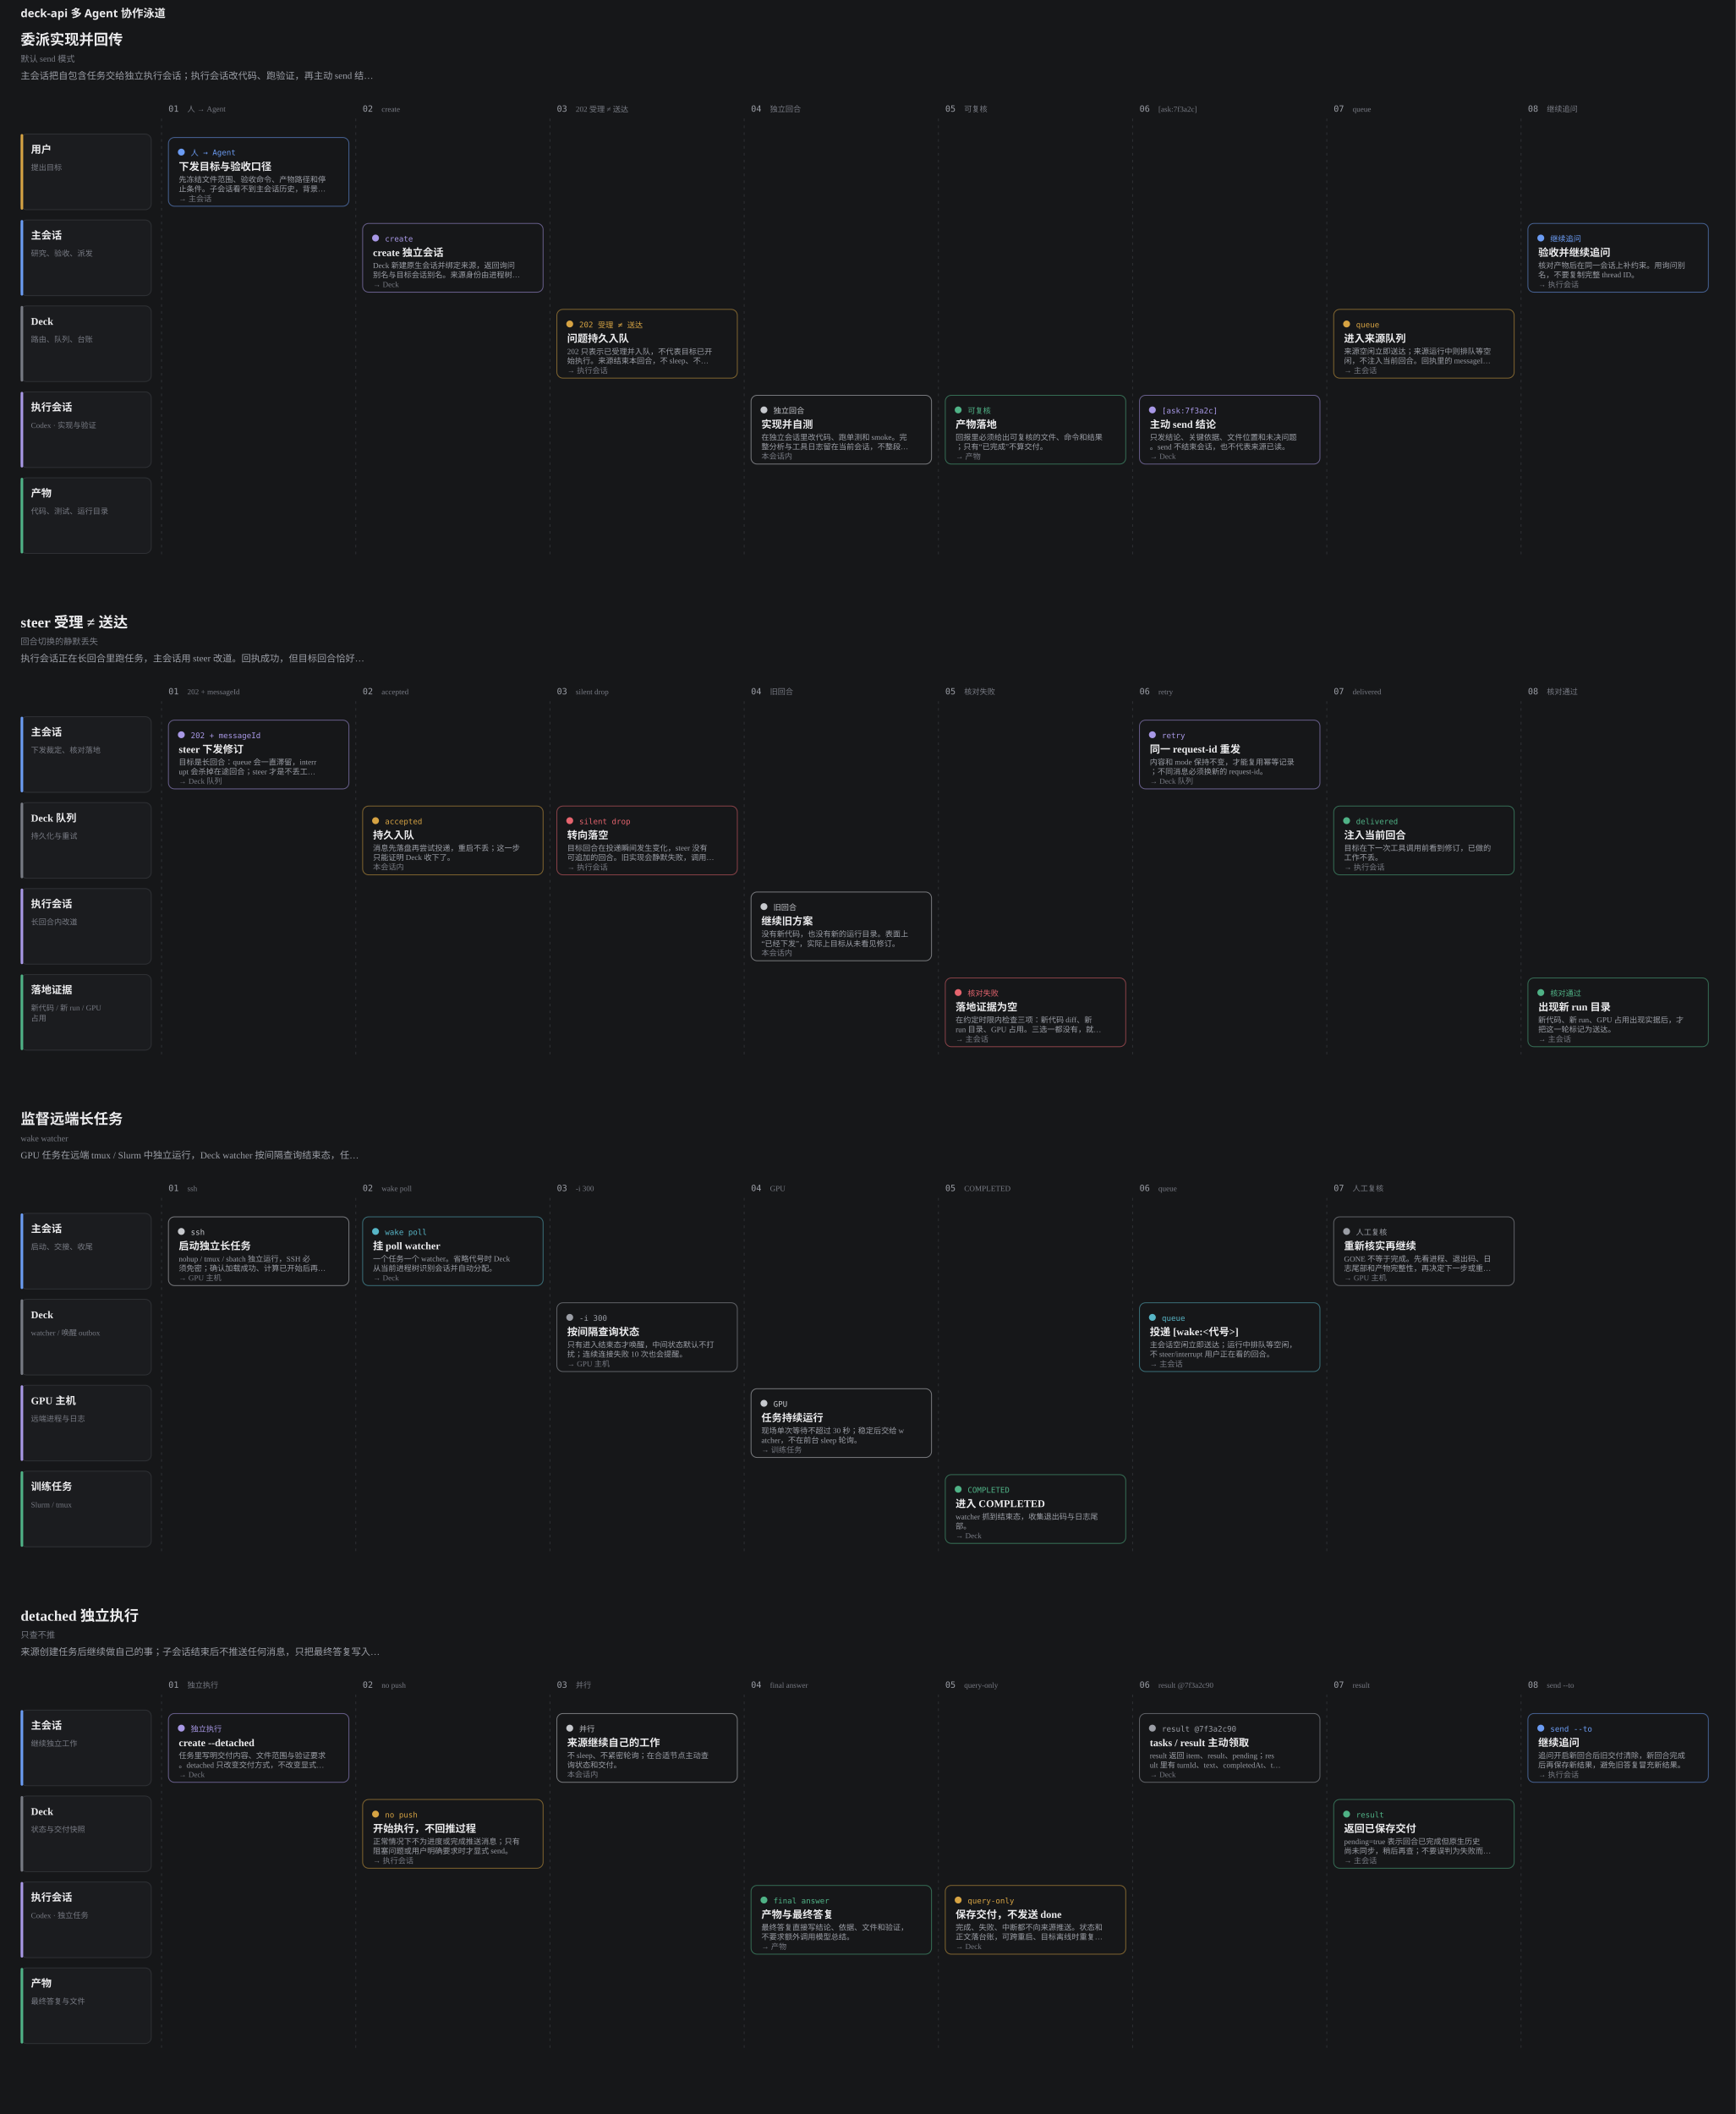
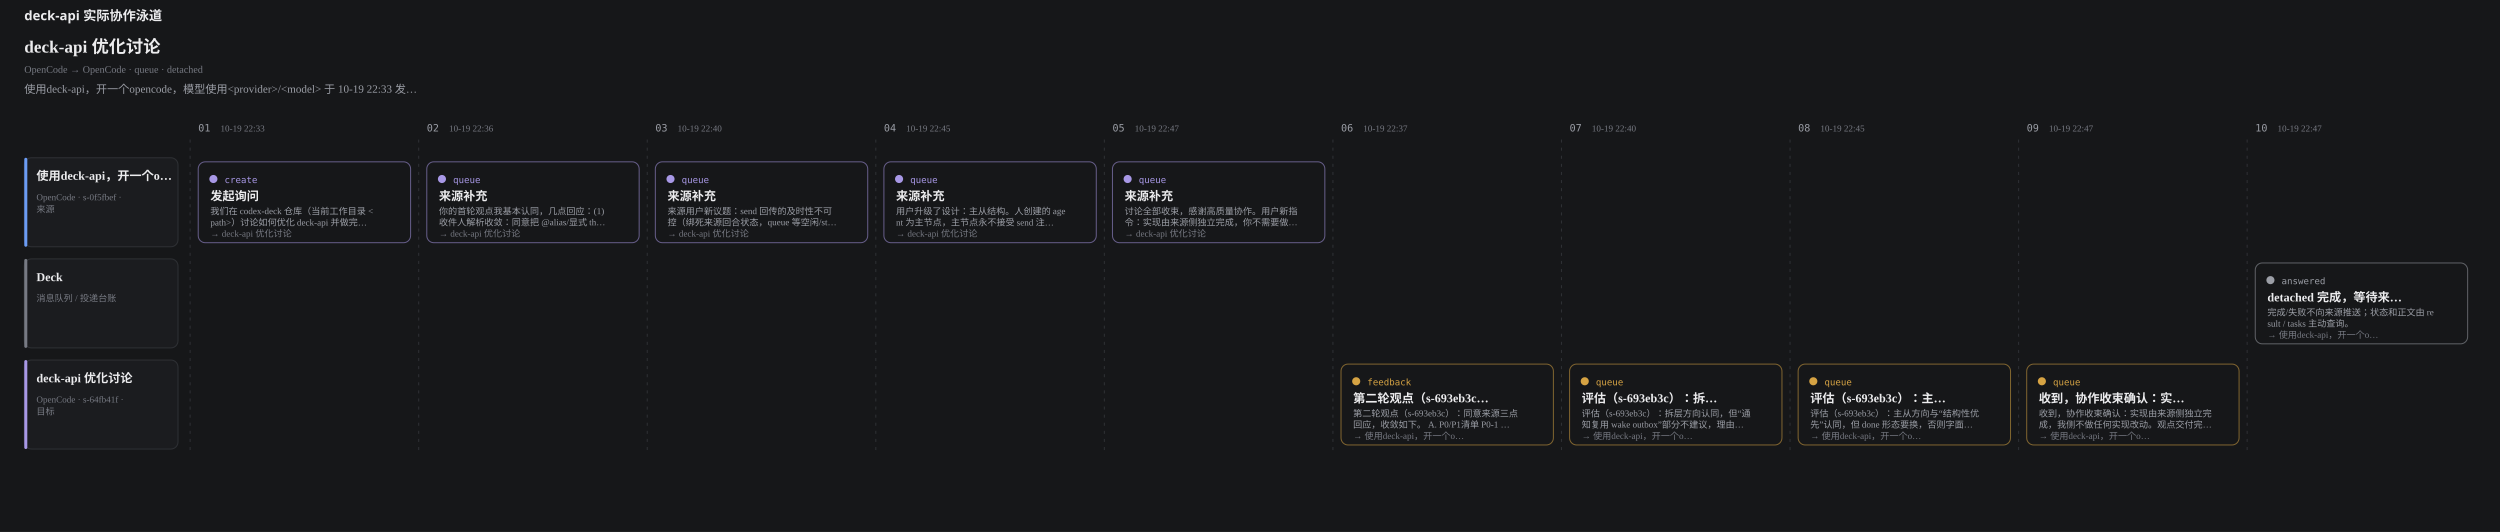
- <svg xmlns="http://www.w3.org/2000/svg" width="2020" height="2460" viewBox="0 0 2020 2460" role="img" aria-label="deck-api 多 Agent 协作泳道">
-   <rect width="2020" height="2460" fill="#161719" />
-   <text x="24" y="20" fill="#ececee" font-size="13" font-weight="600" font-family="sans-serif">deck-api 多 Agent 协作泳道</text>
+ <svg xmlns="http://www.w3.org/2000/svg" width="2472" height="526" viewBox="0 0 2472 526" role="img" aria-label="deck-api 实际协作泳道">
+   <rect width="2472" height="526" fill="#161719" />
+   <text x="24" y="20" fill="#ececee" font-size="13" font-weight="600" font-family="sans-serif">deck-api 实际协作泳道</text>
  <g>
-     <text x="24" y="52" fill="#ececee" font-size="17" font-weight="600">委派实现并回传</text>
-     <text x="24" y="72" fill="#777a83" font-size="10">默认 send 模式</text>
+     <text x="24" y="52" fill="#ececee" font-size="17" font-weight="600">deck-api 优化讨论</text>
+     <text x="24" y="72" fill="#777a83" font-size="10">OpenCode → OpenCode · queue · detached</text>
    <text x="24" y="92" fill="#9b9ea6" font-size="11">
-       <tspan x="24" y="92">主会话把自包含任务交给独立执行会话；执行会话改代码、跑验证，再主动 send 结…</tspan>
+       <tspan x="24" y="92">使用deck-api，开一个opencode，模型使用&lt;provider&gt;/&lt;model&gt; 于 10-19 22:33 发…</tspan>
    </text>
-     <line x1="188" y1="138" x2="188" y2="650" stroke="#2e3034" stroke-dasharray="3 5" />
+     <line x1="188" y1="138" x2="188" y2="450" stroke="#2e3034" stroke-dasharray="3 5" />
    <text x="196" y="130" fill="#9b9ea6" font-family="monospace" font-size="10">01</text>
-     <text x="218" y="130" fill="#777a83" font-size="9">人 → Agent</text>
-     <line x1="414" y1="138" x2="414" y2="650" stroke="#2e3034" stroke-dasharray="3 5" />
+     <text x="218" y="130" fill="#777a83" font-size="9">10-19 22:33</text>
+     <line x1="414" y1="138" x2="414" y2="450" stroke="#2e3034" stroke-dasharray="3 5" />
    <text x="422" y="130" fill="#9b9ea6" font-family="monospace" font-size="10">02</text>
-     <text x="444" y="130" fill="#777a83" font-size="9">create</text>
-     <line x1="640" y1="138" x2="640" y2="650" stroke="#2e3034" stroke-dasharray="3 5" />
+     <text x="444" y="130" fill="#777a83" font-size="9">10-19 22:36</text>
+     <line x1="640" y1="138" x2="640" y2="450" stroke="#2e3034" stroke-dasharray="3 5" />
    <text x="648" y="130" fill="#9b9ea6" font-family="monospace" font-size="10">03</text>
-     <text x="670" y="130" fill="#777a83" font-size="9">202 受理 ≠ 送达</text>
-     <line x1="866" y1="138" x2="866" y2="650" stroke="#2e3034" stroke-dasharray="3 5" />
+     <text x="670" y="130" fill="#777a83" font-size="9">10-19 22:40</text>
+     <line x1="866" y1="138" x2="866" y2="450" stroke="#2e3034" stroke-dasharray="3 5" />
    <text x="874" y="130" fill="#9b9ea6" font-family="monospace" font-size="10">04</text>
-     <text x="896" y="130" fill="#777a83" font-size="9">独立回合</text>
-     <line x1="1092" y1="138" x2="1092" y2="650" stroke="#2e3034" stroke-dasharray="3 5" />
+     <text x="896" y="130" fill="#777a83" font-size="9">10-19 22:45</text>
+     <line x1="1092" y1="138" x2="1092" y2="450" stroke="#2e3034" stroke-dasharray="3 5" />
    <text x="1100" y="130" fill="#9b9ea6" font-family="monospace" font-size="10">05</text>
-     <text x="1122" y="130" fill="#777a83" font-size="9">可复核</text>
-     <line x1="1318" y1="138" x2="1318" y2="650" stroke="#2e3034" stroke-dasharray="3 5" />
+     <text x="1122" y="130" fill="#777a83" font-size="9">10-19 22:47</text>
+     <line x1="1318" y1="138" x2="1318" y2="450" stroke="#2e3034" stroke-dasharray="3 5" />
    <text x="1326" y="130" fill="#9b9ea6" font-family="monospace" font-size="10">06</text>
-     <text x="1348" y="130" fill="#777a83" font-size="9">[ask:7f3a2c]</text>
-     <line x1="1544" y1="138" x2="1544" y2="650" stroke="#2e3034" stroke-dasharray="3 5" />
+     <text x="1348" y="130" fill="#777a83" font-size="9">10-19 22:37</text>
+     <line x1="1544" y1="138" x2="1544" y2="450" stroke="#2e3034" stroke-dasharray="3 5" />
    <text x="1552" y="130" fill="#9b9ea6" font-family="monospace" font-size="10">07</text>
-     <text x="1574" y="130" fill="#777a83" font-size="9">queue</text>
-     <line x1="1770" y1="138" x2="1770" y2="650" stroke="#2e3034" stroke-dasharray="3 5" />
+     <text x="1574" y="130" fill="#777a83" font-size="9">10-19 22:40</text>
+     <line x1="1770" y1="138" x2="1770" y2="450" stroke="#2e3034" stroke-dasharray="3 5" />
    <text x="1778" y="130" fill="#9b9ea6" font-family="monospace" font-size="10">08</text>
-     <text x="1800" y="130" fill="#777a83" font-size="9">继续追问</text>
+     <text x="1800" y="130" fill="#777a83" font-size="9">10-19 22:45</text>
+     <line x1="1996" y1="138" x2="1996" y2="450" stroke="#2e3034" stroke-dasharray="3 5" />
+     <text x="2004" y="130" fill="#9b9ea6" font-family="monospace" font-size="10">09</text>
+     <text x="2026" y="130" fill="#777a83" font-size="9">10-19 22:47</text>
+     <line x1="2222" y1="138" x2="2222" y2="450" stroke="#2e3034" stroke-dasharray="3 5" />
+     <text x="2230" y="130" fill="#9b9ea6" font-family="monospace" font-size="10">10</text>
+     <text x="2252" y="130" fill="#777a83" font-size="9">10-19 22:47</text>
    <rect x="24" y="156" width="152" height="88" rx="7" fill="#1b1c1f" stroke="#2e3034" />
-     <rect x="24" y="156" width="3" height="88" rx="1.5" fill="#d6a343" />
-     <text x="36" y="178" fill="#ececee" font-size="12" font-weight="600">用户</text>
+     <rect x="24" y="156" width="3" height="88" rx="1.5" fill="#6b9cf4" />
+     <text x="36" y="178" fill="#ececee" font-size="12" font-weight="600">使用deck-api，开一个o…</text>
    <text x="36" y="198" fill="#777a83" font-size="9">
-       <tspan x="36" y="198">提出目标</tspan>
+       <tspan x="36" y="198">OpenCode · s-0f5fbef ·</tspan>
+       <tspan x="36" y="210"> 来源</tspan>
    </text>
    <rect x="24" y="256" width="152" height="88" rx="7" fill="#1b1c1f" stroke="#2e3034" />
-     <rect x="24" y="256" width="3" height="88" rx="1.5" fill="#6b9cf4" />
-     <text x="36" y="278" fill="#ececee" font-size="12" font-weight="600">主会话</text>
+     <rect x="24" y="256" width="3" height="88" rx="1.5" fill="#777a83" />
+     <text x="36" y="278" fill="#ececee" font-size="12" font-weight="600">Deck</text>
    <text x="36" y="298" fill="#777a83" font-size="9">
-       <tspan x="36" y="298">研究、验收、派发</tspan>
+       <tspan x="36" y="298">消息队列 / 投递台账</tspan>
    </text>
    <rect x="24" y="356" width="152" height="88" rx="7" fill="#1b1c1f" stroke="#2e3034" />
-     <rect x="24" y="356" width="3" height="88" rx="1.5" fill="#777a83" />
-     <text x="36" y="378" fill="#ececee" font-size="12" font-weight="600">Deck</text>
+     <rect x="24" y="356" width="3" height="88" rx="1.5" fill="#a898e6" />
+     <text x="36" y="378" fill="#ececee" font-size="12" font-weight="600">deck-api 优化讨论</text>
    <text x="36" y="398" fill="#777a83" font-size="9">
-       <tspan x="36" y="398">路由、队列、台账</tspan>
-     </text>
-     <rect x="24" y="456" width="152" height="88" rx="7" fill="#1b1c1f" stroke="#2e3034" />
-     <rect x="24" y="456" width="3" height="88" rx="1.5" fill="#a898e6" />
-     <text x="36" y="478" fill="#ececee" font-size="12" font-weight="600">执行会话</text>
-     <text x="36" y="498" fill="#777a83" font-size="9">
-       <tspan x="36" y="498">Codex · 实现与验证</tspan>
-     </text>
-     <rect x="24" y="556" width="152" height="88" rx="7" fill="#1b1c1f" stroke="#2e3034" />
-     <rect x="24" y="556" width="3" height="88" rx="1.5" fill="#4fb286" />
-     <text x="36" y="578" fill="#ececee" font-size="12" font-weight="600">产物</text>
-     <text x="36" y="598" fill="#777a83" font-size="9">
-       <tspan x="36" y="598">代码、测试、运行目录</tspan>
+       <tspan x="36" y="398">OpenCode · s-64fb41f ·</tspan>
+       <tspan x="36" y="410"> 目标</tspan>
    </text>
    <g>
-       <rect x="196" y="160" width="210" height="80" rx="7" fill="#161719" stroke="#6b9cf4" stroke-opacity="0.55" />
-       <circle cx="211" cy="177" r="4" fill="#6b9cf4" />
-       <text x="222" y="181" fill="#6b9cf4" font-family="monospace" font-size="9">人 → Agent</text>
+       <rect x="196" y="160" width="210" height="80" rx="7" fill="#161719" stroke="#a898e6" stroke-opacity="0.55" />
+       <circle cx="211" cy="177" r="4" fill="#a898e6" />
+       <text x="222" y="181" fill="#a898e6" font-family="monospace" font-size="9">create</text>
      <text x="208" y="198" fill="#ececee" font-size="12" font-weight="600">
-         <tspan x="208" y="198">下发目标与验收口径</tspan>
+         <tspan x="208" y="198">发起询问</tspan>
      </text>
      <text x="208" y="212" fill="#9b9ea6" font-size="9">
-         <tspan x="208" y="212">先冻结文件范围、验收命令、产物路径和停</tspan>
-         <tspan x="208" y="223">止条件。子会话看不到主会话历史，背景…</tspan>
+         <tspan x="208" y="212">我们在 codex-deck 仓库（当前工作目录 &lt;</tspan>
+         <tspan x="208" y="223">path&gt;）讨论如何优化 deck-api 并做完…</tspan>
      </text>
-       <text x="208" y="234" fill="#777a83" font-size="9">→ 主会话</text>
+       <text x="208" y="234" fill="#777a83" font-size="9">→ deck-api 优化讨论</text>
    </g>
    <g>
-       <rect x="422" y="260" width="210" height="80" rx="7" fill="#161719" stroke="#a898e6" stroke-opacity="0.55" />
-       <circle cx="437" cy="277" r="4" fill="#a898e6" />
-       <text x="448" y="281" fill="#a898e6" font-family="monospace" font-size="9">create</text>
-       <text x="434" y="298" fill="#ececee" font-size="12" font-weight="600">
-         <tspan x="434" y="298">create 独立会话</tspan>
+       <rect x="422" y="160" width="210" height="80" rx="7" fill="#161719" stroke="#a898e6" stroke-opacity="0.55" />
+       <circle cx="437" cy="177" r="4" fill="#a898e6" />
+       <text x="448" y="181" fill="#a898e6" font-family="monospace" font-size="9">queue</text>
+       <text x="434" y="198" fill="#ececee" font-size="12" font-weight="600">
+         <tspan x="434" y="198">来源补充</tspan>
      </text>
-       <text x="434" y="312" fill="#9b9ea6" font-size="9">
-         <tspan x="434" y="312">Deck 新建原生会话并绑定来源，返回询问</tspan>
-         <tspan x="434" y="323">别名与目标会话别名。来源身份由进程树…</tspan>
+       <text x="434" y="212" fill="#9b9ea6" font-size="9">
+         <tspan x="434" y="212">你的首轮观点我基本认同，几点回应：(1) </tspan>
+         <tspan x="434" y="223">收件人解析收敛：同意把 @alias/显式 th…</tspan>
      </text>
-       <text x="434" y="334" fill="#777a83" font-size="9">→ Deck</text>
+       <text x="434" y="234" fill="#777a83" font-size="9">→ deck-api 优化讨论</text>
    </g>
    <g>
-       <rect x="648" y="360" width="210" height="80" rx="7" fill="#161719" stroke="#d6a343" stroke-opacity="0.55" />
-       <circle cx="663" cy="377" r="4" fill="#d6a343" />
-       <text x="674" y="381" fill="#d6a343" font-family="monospace" font-size="9">202 受理 ≠ 送达</text>
-       <text x="660" y="398" fill="#ececee" font-size="12" font-weight="600">
-         <tspan x="660" y="398">问题持久入队</tspan>
+       <rect x="648" y="160" width="210" height="80" rx="7" fill="#161719" stroke="#a898e6" stroke-opacity="0.55" />
+       <circle cx="663" cy="177" r="4" fill="#a898e6" />
+       <text x="674" y="181" fill="#a898e6" font-family="monospace" font-size="9">queue</text>
+       <text x="660" y="198" fill="#ececee" font-size="12" font-weight="600">
+         <tspan x="660" y="198">来源补充</tspan>
      </text>
-       <text x="660" y="412" fill="#9b9ea6" font-size="9">
-         <tspan x="660" y="412">202 只表示已受理并入队，不代表目标已开</tspan>
-         <tspan x="660" y="423">始执行。来源结束本回合，不 sleep、不…</tspan>
+       <text x="660" y="212" fill="#9b9ea6" font-size="9">
+         <tspan x="660" y="212">来源用户新议题：send 回传的及时性不可</tspan>
+         <tspan x="660" y="223">控（绑死来源回合状态，queue 等空闲/st…</tspan>
      </text>
-       <text x="660" y="434" fill="#777a83" font-size="9">→ 执行会话</text>
+       <text x="660" y="234" fill="#777a83" font-size="9">→ deck-api 优化讨论</text>
    </g>
    <g>
-       <rect x="874" y="460" width="210" height="80" rx="7" fill="#161719" stroke="#c6c8cd" stroke-opacity="0.55" />
-       <circle cx="889" cy="477" r="4" fill="#c6c8cd" />
-       <text x="900" y="481" fill="#c6c8cd" font-family="monospace" font-size="9">独立回合</text>
-       <text x="886" y="498" fill="#ececee" font-size="12" font-weight="600">
-         <tspan x="886" y="498">实现并自测</tspan>
+       <rect x="874" y="160" width="210" height="80" rx="7" fill="#161719" stroke="#a898e6" stroke-opacity="0.55" />
+       <circle cx="889" cy="177" r="4" fill="#a898e6" />
+       <text x="900" y="181" fill="#a898e6" font-family="monospace" font-size="9">queue</text>
+       <text x="886" y="198" fill="#ececee" font-size="12" font-weight="600">
+         <tspan x="886" y="198">来源补充</tspan>
      </text>
-       <text x="886" y="512" fill="#9b9ea6" font-size="9">
-         <tspan x="886" y="512">在独立会话里改代码、跑单测和 smoke。完</tspan>
-         <tspan x="886" y="523">整分析与工具日志留在当前会话，不整段…</tspan>
+       <text x="886" y="212" fill="#9b9ea6" font-size="9">
+         <tspan x="886" y="212">用户升级了设计：主从结构。人创建的 age</tspan>
+         <tspan x="886" y="223">nt 为主节点，主节点永不接受 send 注…</tspan>
      </text>
-       <text x="886" y="534" fill="#777a83" font-size="9">本会话内</text>
+       <text x="886" y="234" fill="#777a83" font-size="9">→ deck-api 优化讨论</text>
    </g>
    <g>
-       <rect x="1100" y="460" width="210" height="80" rx="7" fill="#161719" stroke="#4fb286" stroke-opacity="0.55" />
-       <circle cx="1115" cy="477" r="4" fill="#4fb286" />
-       <text x="1126" y="481" fill="#4fb286" font-family="monospace" font-size="9">可复核</text>
-       <text x="1112" y="498" fill="#ececee" font-size="12" font-weight="600">
-         <tspan x="1112" y="498">产物落地</tspan>
+       <rect x="1100" y="160" width="210" height="80" rx="7" fill="#161719" stroke="#a898e6" stroke-opacity="0.55" />
+       <circle cx="1115" cy="177" r="4" fill="#a898e6" />
+       <text x="1126" y="181" fill="#a898e6" font-family="monospace" font-size="9">queue</text>
+       <text x="1112" y="198" fill="#ececee" font-size="12" font-weight="600">
+         <tspan x="1112" y="198">来源补充</tspan>
      </text>
-       <text x="1112" y="512" fill="#9b9ea6" font-size="9">
-         <tspan x="1112" y="512">回报里必须给出可复核的文件、命令和结果</tspan>
-         <tspan x="1112" y="523">；只有“已完成”不算交付。</tspan>
+       <text x="1112" y="212" fill="#9b9ea6" font-size="9">
+         <tspan x="1112" y="212">讨论全部收束，感谢高质量协作。用户新指</tspan>
+         <tspan x="1112" y="223">令：实现由来源侧独立完成，你不需要做…</tspan>
      </text>
-       <text x="1112" y="534" fill="#777a83" font-size="9">→ 产物</text>
+       <text x="1112" y="234" fill="#777a83" font-size="9">→ deck-api 优化讨论</text>
    </g>
    <g>
-       <rect x="1326" y="460" width="210" height="80" rx="7" fill="#161719" stroke="#a898e6" stroke-opacity="0.55" />
-       <circle cx="1341" cy="477" r="4" fill="#a898e6" />
-       <text x="1352" y="481" fill="#a898e6" font-family="monospace" font-size="9">[ask:7f3a2c]</text>
-       <text x="1338" y="498" fill="#ececee" font-size="12" font-weight="600">
-         <tspan x="1338" y="498">主动 send 结论</tspan>
+       <rect x="1326" y="360" width="210" height="80" rx="7" fill="#161719" stroke="#d6a343" stroke-opacity="0.55" />
+       <circle cx="1341" cy="377" r="4" fill="#d6a343" />
+       <text x="1352" y="381" fill="#d6a343" font-family="monospace" font-size="9">feedback</text>
+       <text x="1338" y="398" fill="#ececee" font-size="12" font-weight="600">
+         <tspan x="1338" y="398">第二轮观点（s-693eb3c…</tspan>
      </text>
-       <text x="1338" y="512" fill="#9b9ea6" font-size="9">
-         <tspan x="1338" y="512">只发结论、关键依据、文件位置和未决问题</tspan>
-         <tspan x="1338" y="523">。send 不结束会话，也不代表来源已读。</tspan>
+       <text x="1338" y="412" fill="#9b9ea6" font-size="9">
+         <tspan x="1338" y="412">第二轮观点（s-693eb3c）：同意来源三点</tspan>
+         <tspan x="1338" y="423">回应，收敛如下。 A. P0/P1清单 P0-1 …</tspan>
      </text>
-       <text x="1338" y="534" fill="#777a83" font-size="9">→ Deck</text>
+       <text x="1338" y="434" fill="#777a83" font-size="9">→ 使用deck-api，开一个o…</text>
    </g>
    <g>
      <rect x="1552" y="360" width="210" height="80" rx="7" fill="#161719" stroke="#d6a343" stroke-opacity="0.55" />
      <circle cx="1567" cy="377" r="4" fill="#d6a343" />
      <text x="1578" y="381" fill="#d6a343" font-family="monospace" font-size="9">queue</text>
      <text x="1564" y="398" fill="#ececee" font-size="12" font-weight="600">
-         <tspan x="1564" y="398">进入来源队列</tspan>
+         <tspan x="1564" y="398">评估（s-693eb3c）：拆…</tspan>
      </text>
      <text x="1564" y="412" fill="#9b9ea6" font-size="9">
-         <tspan x="1564" y="412">来源空闲立即送达；来源运行中则排队等空</tspan>
-         <tspan x="1564" y="423">闲，不注入当前回合。回执里的 messageI…</tspan>
+         <tspan x="1564" y="412">评估（s-693eb3c）：拆层方向认同，但“通</tspan>
+         <tspan x="1564" y="423">知复用 wake outbox”部分不建议，理由…</tspan>
      </text>
-       <text x="1564" y="434" fill="#777a83" font-size="9">→ 主会话</text>
+       <text x="1564" y="434" fill="#777a83" font-size="9">→ 使用deck-api，开一个o…</text>
    </g>
    <g>
-       <rect x="1778" y="260" width="210" height="80" rx="7" fill="#161719" stroke="#6b9cf4" stroke-opacity="0.55" />
-       <circle cx="1793" cy="277" r="4" fill="#6b9cf4" />
-       <text x="1804" y="281" fill="#6b9cf4" font-family="monospace" font-size="9">继续追问</text>
-       <text x="1790" y="298" fill="#ececee" font-size="12" font-weight="600">
-         <tspan x="1790" y="298">验收并继续追问</tspan>
+       <rect x="1778" y="360" width="210" height="80" rx="7" fill="#161719" stroke="#d6a343" stroke-opacity="0.55" />
+       <circle cx="1793" cy="377" r="4" fill="#d6a343" />
+       <text x="1804" y="381" fill="#d6a343" font-family="monospace" font-size="9">queue</text>
+       <text x="1790" y="398" fill="#ececee" font-size="12" font-weight="600">
+         <tspan x="1790" y="398">评估（s-693eb3c）：主…</tspan>
      </text>
-       <text x="1790" y="312" fill="#9b9ea6" font-size="9">
-         <tspan x="1790" y="312">核对产物后在同一会话上补约束。用询问别</tspan>
-         <tspan x="1790" y="323">名，不要复制完整 thread ID。</tspan>
+       <text x="1790" y="412" fill="#9b9ea6" font-size="9">
+         <tspan x="1790" y="412">评估（s-693eb3c）：主从方向与“结构性优</tspan>
+         <tspan x="1790" y="423">先”认同，但 done 形态要换，否则字面…</tspan>
      </text>
-       <text x="1790" y="334" fill="#777a83" font-size="9">→ 执行会话</text>
-     </g>
-   </g>
-   <g>
-     <text x="24" y="730" fill="#ececee" font-size="17" font-weight="600">steer 受理 ≠ 送达</text>
-     <text x="24" y="750" fill="#777a83" font-size="10">回合切换的静默丢失</text>
-     <text x="24" y="770" fill="#9b9ea6" font-size="11">
-       <tspan x="24" y="770">执行会话正在长回合里跑任务，主会话用 steer 改道。回执成功，但目标回合恰好…</tspan>
-     </text>
-     <line x1="188" y1="816" x2="188" y2="1228" stroke="#2e3034" stroke-dasharray="3 5" />
-     <text x="196" y="808" fill="#9b9ea6" font-family="monospace" font-size="10">01</text>
-     <text x="218" y="808" fill="#777a83" font-size="9">202 + messageId</text>
-     <line x1="414" y1="816" x2="414" y2="1228" stroke="#2e3034" stroke-dasharray="3 5" />
-     <text x="422" y="808" fill="#9b9ea6" font-family="monospace" font-size="10">02</text>
-     <text x="444" y="808" fill="#777a83" font-size="9">accepted</text>
-     <line x1="640" y1="816" x2="640" y2="1228" stroke="#2e3034" stroke-dasharray="3 5" />
-     <text x="648" y="808" fill="#9b9ea6" font-family="monospace" font-size="10">03</text>
-     <text x="670" y="808" fill="#777a83" font-size="9">silent drop</text>
-     <line x1="866" y1="816" x2="866" y2="1228" stroke="#2e3034" stroke-dasharray="3 5" />
-     <text x="874" y="808" fill="#9b9ea6" font-family="monospace" font-size="10">04</text>
-     <text x="896" y="808" fill="#777a83" font-size="9">旧回合</text>
-     <line x1="1092" y1="816" x2="1092" y2="1228" stroke="#2e3034" stroke-dasharray="3 5" />
-     <text x="1100" y="808" fill="#9b9ea6" font-family="monospace" font-size="10">05</text>
-     <text x="1122" y="808" fill="#777a83" font-size="9">核对失败</text>
-     <line x1="1318" y1="816" x2="1318" y2="1228" stroke="#2e3034" stroke-dasharray="3 5" />
-     <text x="1326" y="808" fill="#9b9ea6" font-family="monospace" font-size="10">06</text>
-     <text x="1348" y="808" fill="#777a83" font-size="9">retry</text>
-     <line x1="1544" y1="816" x2="1544" y2="1228" stroke="#2e3034" stroke-dasharray="3 5" />
-     <text x="1552" y="808" fill="#9b9ea6" font-family="monospace" font-size="10">07</text>
-     <text x="1574" y="808" fill="#777a83" font-size="9">delivered</text>
-     <line x1="1770" y1="816" x2="1770" y2="1228" stroke="#2e3034" stroke-dasharray="3 5" />
-     <text x="1778" y="808" fill="#9b9ea6" font-family="monospace" font-size="10">08</text>
-     <text x="1800" y="808" fill="#777a83" font-size="9">核对通过</text>
-     <rect x="24" y="834" width="152" height="88" rx="7" fill="#1b1c1f" stroke="#2e3034" />
-     <rect x="24" y="834" width="3" height="88" rx="1.5" fill="#6b9cf4" />
-     <text x="36" y="856" fill="#ececee" font-size="12" font-weight="600">主会话</text>
-     <text x="36" y="876" fill="#777a83" font-size="9">
-       <tspan x="36" y="876">下发裁定、核对落地</tspan>
-     </text>
-     <rect x="24" y="934" width="152" height="88" rx="7" fill="#1b1c1f" stroke="#2e3034" />
-     <rect x="24" y="934" width="3" height="88" rx="1.5" fill="#777a83" />
-     <text x="36" y="956" fill="#ececee" font-size="12" font-weight="600">Deck 队列</text>
-     <text x="36" y="976" fill="#777a83" font-size="9">
-       <tspan x="36" y="976">持久化与重试</tspan>
-     </text>
-     <rect x="24" y="1034" width="152" height="88" rx="7" fill="#1b1c1f" stroke="#2e3034" />
-     <rect x="24" y="1034" width="3" height="88" rx="1.5" fill="#a898e6" />
-     <text x="36" y="1056" fill="#ececee" font-size="12" font-weight="600">执行会话</text>
-     <text x="36" y="1076" fill="#777a83" font-size="9">
-       <tspan x="36" y="1076">长回合内改道</tspan>
-     </text>
-     <rect x="24" y="1134" width="152" height="88" rx="7" fill="#1b1c1f" stroke="#2e3034" />
-     <rect x="24" y="1134" width="3" height="88" rx="1.5" fill="#4fb286" />
-     <text x="36" y="1156" fill="#ececee" font-size="12" font-weight="600">落地证据</text>
-     <text x="36" y="1176" fill="#777a83" font-size="9">
-       <tspan x="36" y="1176">新代码 / 新 run / GPU </tspan>
-       <tspan x="36" y="1188">占用</tspan>
-     </text>
-     <g>
-       <rect x="196" y="838" width="210" height="80" rx="7" fill="#161719" stroke="#a898e6" stroke-opacity="0.55" />
-       <circle cx="211" cy="855" r="4" fill="#a898e6" />
-       <text x="222" y="859" fill="#a898e6" font-family="monospace" font-size="9">202 + messageId</text>
-       <text x="208" y="876" fill="#ececee" font-size="12" font-weight="600">
-         <tspan x="208" y="876">steer 下发修订</tspan>
-       </text>
-       <text x="208" y="890" fill="#9b9ea6" font-size="9">
-         <tspan x="208" y="890">目标是长回合：queue 会一直滞留，interr</tspan>
-         <tspan x="208" y="901">upt 会杀掉在途回合；steer 才是不丢工…</tspan>
-       </text>
-       <text x="208" y="912" fill="#777a83" font-size="9">→ Deck 队列</text>
+       <text x="1790" y="434" fill="#777a83" font-size="9">→ 使用deck-api，开一个o…</text>
    </g>
    <g>
-       <rect x="422" y="938" width="210" height="80" rx="7" fill="#161719" stroke="#d6a343" stroke-opacity="0.55" />
-       <circle cx="437" cy="955" r="4" fill="#d6a343" />
-       <text x="448" y="959" fill="#d6a343" font-family="monospace" font-size="9">accepted</text>
-       <text x="434" y="976" fill="#ececee" font-size="12" font-weight="600">
-         <tspan x="434" y="976">持久入队</tspan>
+       <rect x="2004" y="360" width="210" height="80" rx="7" fill="#161719" stroke="#d6a343" stroke-opacity="0.55" />
+       <circle cx="2019" cy="377" r="4" fill="#d6a343" />
+       <text x="2030" y="381" fill="#d6a343" font-family="monospace" font-size="9">queue</text>
+       <text x="2016" y="398" fill="#ececee" font-size="12" font-weight="600">
+         <tspan x="2016" y="398">收到，协作收束确认：实…</tspan>
      </text>
-       <text x="434" y="990" fill="#9b9ea6" font-size="9">
-         <tspan x="434" y="990">消息先落盘再尝试投递，重启不丢；这一步</tspan>
-         <tspan x="434" y="1001">只能证明 Deck 收下了。</tspan>
+       <text x="2016" y="412" fill="#9b9ea6" font-size="9">
+         <tspan x="2016" y="412">收到，协作收束确认：实现由来源侧独立完</tspan>
+         <tspan x="2016" y="423">成，我侧不做任何实现改动。观点交付完…</tspan>
      </text>
-       <text x="434" y="1012" fill="#777a83" font-size="9">本会话内</text>
+       <text x="2016" y="434" fill="#777a83" font-size="9">→ 使用deck-api，开一个o…</text>
    </g>
    <g>
-       <rect x="648" y="938" width="210" height="80" rx="7" fill="#161719" stroke="#e5646e" stroke-opacity="0.55" />
-       <circle cx="663" cy="955" r="4" fill="#e5646e" />
-       <text x="674" y="959" fill="#e5646e" font-family="monospace" font-size="9">silent drop</text>
-       <text x="660" y="976" fill="#ececee" font-size="12" font-weight="600">
-         <tspan x="660" y="976">转向落空</tspan>
+       <rect x="2230" y="260" width="210" height="80" rx="7" fill="#161719" stroke="#9b9ea6" stroke-opacity="0.55" />
+       <circle cx="2245" cy="277" r="4" fill="#9b9ea6" />
+       <text x="2256" y="281" fill="#9b9ea6" font-family="monospace" font-size="9">answered</text>
+       <text x="2242" y="298" fill="#ececee" font-size="12" font-weight="600">
+         <tspan x="2242" y="298">detached 完成，等待来…</tspan>
      </text>
-       <text x="660" y="990" fill="#9b9ea6" font-size="9">
-         <tspan x="660" y="990">目标回合在投递瞬间发生变化，steer 没有</tspan>
-         <tspan x="660" y="1001">可追加的回合。旧实现会静默失败，调用…</tspan>
+       <text x="2242" y="312" fill="#9b9ea6" font-size="9">
+         <tspan x="2242" y="312">完成/失败不向来源推送；状态和正文由 re</tspan>
+         <tspan x="2242" y="323">sult / tasks 主动查询。</tspan>
      </text>
-       <text x="660" y="1012" fill="#777a83" font-size="9">→ 执行会话</text>
-     </g>
-     <g>
-       <rect x="874" y="1038" width="210" height="80" rx="7" fill="#161719" stroke="#c6c8cd" stroke-opacity="0.55" />
-       <circle cx="889" cy="1055" r="4" fill="#c6c8cd" />
-       <text x="900" y="1059" fill="#c6c8cd" font-family="monospace" font-size="9">旧回合</text>
-       <text x="886" y="1076" fill="#ececee" font-size="12" font-weight="600">
-         <tspan x="886" y="1076">继续旧方案</tspan>
-       </text>
-       <text x="886" y="1090" fill="#9b9ea6" font-size="9">
-         <tspan x="886" y="1090">没有新代码，也没有新的运行目录。表面上</tspan>
-         <tspan x="886" y="1101">“已经下发”，实际上目标从未看见修订。</tspan>
-       </text>
-       <text x="886" y="1112" fill="#777a83" font-size="9">本会话内</text>
-     </g>
-     <g>
-       <rect x="1100" y="1138" width="210" height="80" rx="7" fill="#161719" stroke="#e5646e" stroke-opacity="0.55" />
-       <circle cx="1115" cy="1155" r="4" fill="#e5646e" />
-       <text x="1126" y="1159" fill="#e5646e" font-family="monospace" font-size="9">核对失败</text>
-       <text x="1112" y="1176" fill="#ececee" font-size="12" font-weight="600">
-         <tspan x="1112" y="1176">落地证据为空</tspan>
-       </text>
-       <text x="1112" y="1190" fill="#9b9ea6" font-size="9">
-         <tspan x="1112" y="1190">在约定时限内检查三项：新代码 diff、新 </tspan>
-         <tspan x="1112" y="1201">run 目录、GPU 占用。三选一都没有，就…</tspan>
-       </text>
-       <text x="1112" y="1212" fill="#777a83" font-size="9">→ 主会话</text>
-     </g>
-     <g>
-       <rect x="1326" y="838" width="210" height="80" rx="7" fill="#161719" stroke="#a898e6" stroke-opacity="0.55" />
-       <circle cx="1341" cy="855" r="4" fill="#a898e6" />
-       <text x="1352" y="859" fill="#a898e6" font-family="monospace" font-size="9">retry</text>
-       <text x="1338" y="876" fill="#ececee" font-size="12" font-weight="600">
-         <tspan x="1338" y="876">同一 request-id 重发</tspan>
-       </text>
-       <text x="1338" y="890" fill="#9b9ea6" font-size="9">
-         <tspan x="1338" y="890">内容和 mode 保持不变，才能复用幂等记录</tspan>
-         <tspan x="1338" y="901">；不同消息必须换新的 request-id。</tspan>
-       </text>
-       <text x="1338" y="912" fill="#777a83" font-size="9">→ Deck 队列</text>
-     </g>
-     <g>
-       <rect x="1552" y="938" width="210" height="80" rx="7" fill="#161719" stroke="#4fb286" stroke-opacity="0.55" />
-       <circle cx="1567" cy="955" r="4" fill="#4fb286" />
-       <text x="1578" y="959" fill="#4fb286" font-family="monospace" font-size="9">delivered</text>
-       <text x="1564" y="976" fill="#ececee" font-size="12" font-weight="600">
-         <tspan x="1564" y="976">注入当前回合</tspan>
-       </text>
-       <text x="1564" y="990" fill="#9b9ea6" font-size="9">
-         <tspan x="1564" y="990">目标在下一次工具调用前看到修订，已做的</tspan>
-         <tspan x="1564" y="1001">工作不丢。</tspan>
-       </text>
-       <text x="1564" y="1012" fill="#777a83" font-size="9">→ 执行会话</text>
-     </g>
-     <g>
-       <rect x="1778" y="1138" width="210" height="80" rx="7" fill="#161719" stroke="#4fb286" stroke-opacity="0.55" />
-       <circle cx="1793" cy="1155" r="4" fill="#4fb286" />
-       <text x="1804" y="1159" fill="#4fb286" font-family="monospace" font-size="9">核对通过</text>
-       <text x="1790" y="1176" fill="#ececee" font-size="12" font-weight="600">
-         <tspan x="1790" y="1176">出现新 run 目录</tspan>
-       </text>
-       <text x="1790" y="1190" fill="#9b9ea6" font-size="9">
-         <tspan x="1790" y="1190">新代码、新 run、GPU 占用出现实据后，才</tspan>
-         <tspan x="1790" y="1201">把这一轮标记为送达。</tspan>
-       </text>
-       <text x="1790" y="1212" fill="#777a83" font-size="9">→ 主会话</text>
-     </g>
-   </g>
-   <g>
-     <text x="24" y="1308" fill="#ececee" font-size="17" font-weight="600">监督远端长任务</text>
-     <text x="24" y="1328" fill="#777a83" font-size="10">wake watcher</text>
-     <text x="24" y="1348" fill="#9b9ea6" font-size="11">
-       <tspan x="24" y="1348">GPU 任务在远端 tmux / Slurm 中独立运行，Deck watcher 按间隔查询结束态，任…</tspan>
-     </text>
-     <line x1="188" y1="1394" x2="188" y2="1806" stroke="#2e3034" stroke-dasharray="3 5" />
-     <text x="196" y="1386" fill="#9b9ea6" font-family="monospace" font-size="10">01</text>
-     <text x="218" y="1386" fill="#777a83" font-size="9">ssh</text>
-     <line x1="414" y1="1394" x2="414" y2="1806" stroke="#2e3034" stroke-dasharray="3 5" />
-     <text x="422" y="1386" fill="#9b9ea6" font-family="monospace" font-size="10">02</text>
-     <text x="444" y="1386" fill="#777a83" font-size="9">wake poll</text>
-     <line x1="640" y1="1394" x2="640" y2="1806" stroke="#2e3034" stroke-dasharray="3 5" />
-     <text x="648" y="1386" fill="#9b9ea6" font-family="monospace" font-size="10">03</text>
-     <text x="670" y="1386" fill="#777a83" font-size="9">-i 300</text>
-     <line x1="866" y1="1394" x2="866" y2="1806" stroke="#2e3034" stroke-dasharray="3 5" />
-     <text x="874" y="1386" fill="#9b9ea6" font-family="monospace" font-size="10">04</text>
-     <text x="896" y="1386" fill="#777a83" font-size="9">GPU</text>
-     <line x1="1092" y1="1394" x2="1092" y2="1806" stroke="#2e3034" stroke-dasharray="3 5" />
-     <text x="1100" y="1386" fill="#9b9ea6" font-family="monospace" font-size="10">05</text>
-     <text x="1122" y="1386" fill="#777a83" font-size="9">COMPLETED</text>
-     <line x1="1318" y1="1394" x2="1318" y2="1806" stroke="#2e3034" stroke-dasharray="3 5" />
-     <text x="1326" y="1386" fill="#9b9ea6" font-family="monospace" font-size="10">06</text>
-     <text x="1348" y="1386" fill="#777a83" font-size="9">queue</text>
-     <line x1="1544" y1="1394" x2="1544" y2="1806" stroke="#2e3034" stroke-dasharray="3 5" />
-     <text x="1552" y="1386" fill="#9b9ea6" font-family="monospace" font-size="10">07</text>
-     <text x="1574" y="1386" fill="#777a83" font-size="9">人工复核</text>
-     <rect x="24" y="1412" width="152" height="88" rx="7" fill="#1b1c1f" stroke="#2e3034" />
-     <rect x="24" y="1412" width="3" height="88" rx="1.5" fill="#6b9cf4" />
-     <text x="36" y="1434" fill="#ececee" font-size="12" font-weight="600">主会话</text>
-     <text x="36" y="1454" fill="#777a83" font-size="9">
-       <tspan x="36" y="1454">启动、交接、收尾</tspan>
-     </text>
-     <rect x="24" y="1512" width="152" height="88" rx="7" fill="#1b1c1f" stroke="#2e3034" />
-     <rect x="24" y="1512" width="3" height="88" rx="1.5" fill="#777a83" />
-     <text x="36" y="1534" fill="#ececee" font-size="12" font-weight="600">Deck</text>
-     <text x="36" y="1554" fill="#777a83" font-size="9">
-       <tspan x="36" y="1554">watcher / 唤醒 outbox</tspan>
-     </text>
-     <rect x="24" y="1612" width="152" height="88" rx="7" fill="#1b1c1f" stroke="#2e3034" />
-     <rect x="24" y="1612" width="3" height="88" rx="1.5" fill="#a898e6" />
-     <text x="36" y="1634" fill="#ececee" font-size="12" font-weight="600">GPU 主机</text>
-     <text x="36" y="1654" fill="#777a83" font-size="9">
-       <tspan x="36" y="1654">远端进程与日志</tspan>
-     </text>
-     <rect x="24" y="1712" width="152" height="88" rx="7" fill="#1b1c1f" stroke="#2e3034" />
-     <rect x="24" y="1712" width="3" height="88" rx="1.5" fill="#4fb286" />
-     <text x="36" y="1734" fill="#ececee" font-size="12" font-weight="600">训练任务</text>
-     <text x="36" y="1754" fill="#777a83" font-size="9">
-       <tspan x="36" y="1754">Slurm / tmux</tspan>
-     </text>
-     <g>
-       <rect x="196" y="1416" width="210" height="80" rx="7" fill="#161719" stroke="#c6c8cd" stroke-opacity="0.55" />
-       <circle cx="211" cy="1433" r="4" fill="#c6c8cd" />
-       <text x="222" y="1437" fill="#c6c8cd" font-family="monospace" font-size="9">ssh</text>
-       <text x="208" y="1454" fill="#ececee" font-size="12" font-weight="600">
-         <tspan x="208" y="1454">启动独立长任务</tspan>
-       </text>
-       <text x="208" y="1468" fill="#9b9ea6" font-size="9">
-         <tspan x="208" y="1468">nohup / tmux / sbatch 独立运行，SSH 必</tspan>
-         <tspan x="208" y="1479">须免密；确认加载成功、计算已开始后再…</tspan>
-       </text>
-       <text x="208" y="1490" fill="#777a83" font-size="9">→ GPU 主机</text>
-     </g>
-     <g>
-       <rect x="422" y="1416" width="210" height="80" rx="7" fill="#161719" stroke="#57b6c7" stroke-opacity="0.55" />
-       <circle cx="437" cy="1433" r="4" fill="#57b6c7" />
-       <text x="448" y="1437" fill="#57b6c7" font-family="monospace" font-size="9">wake poll</text>
-       <text x="434" y="1454" fill="#ececee" font-size="12" font-weight="600">
-         <tspan x="434" y="1454">挂 poll watcher</tspan>
-       </text>
-       <text x="434" y="1468" fill="#9b9ea6" font-size="9">
-         <tspan x="434" y="1468">一个任务一个 watcher。省略代号时 Deck </tspan>
-         <tspan x="434" y="1479">从当前进程树识别会话并自动分配。</tspan>
-       </text>
-       <text x="434" y="1490" fill="#777a83" font-size="9">→ Deck</text>
-     </g>
-     <g>
-       <rect x="648" y="1516" width="210" height="80" rx="7" fill="#161719" stroke="#9b9ea6" stroke-opacity="0.55" />
-       <circle cx="663" cy="1533" r="4" fill="#9b9ea6" />
-       <text x="674" y="1537" fill="#9b9ea6" font-family="monospace" font-size="9">-i 300</text>
-       <text x="660" y="1554" fill="#ececee" font-size="12" font-weight="600">
-         <tspan x="660" y="1554">按间隔查询状态</tspan>
-       </text>
-       <text x="660" y="1568" fill="#9b9ea6" font-size="9">
-         <tspan x="660" y="1568">只有进入结束态才唤醒，中间状态默认不打</tspan>
-         <tspan x="660" y="1579">扰；连续连接失败 10 次也会提醒。</tspan>
-       </text>
-       <text x="660" y="1590" fill="#777a83" font-size="9">→ GPU 主机</text>
-     </g>
-     <g>
-       <rect x="874" y="1616" width="210" height="80" rx="7" fill="#161719" stroke="#c6c8cd" stroke-opacity="0.55" />
-       <circle cx="889" cy="1633" r="4" fill="#c6c8cd" />
-       <text x="900" y="1637" fill="#c6c8cd" font-family="monospace" font-size="9">GPU</text>
-       <text x="886" y="1654" fill="#ececee" font-size="12" font-weight="600">
-         <tspan x="886" y="1654">任务持续运行</tspan>
-       </text>
-       <text x="886" y="1668" fill="#9b9ea6" font-size="9">
-         <tspan x="886" y="1668">现场单次等待不超过 30 秒；稳定后交给 w</tspan>
-         <tspan x="886" y="1679">atcher，不在前台 sleep 轮询。</tspan>
-       </text>
-       <text x="886" y="1690" fill="#777a83" font-size="9">→ 训练任务</text>
-     </g>
-     <g>
-       <rect x="1100" y="1716" width="210" height="80" rx="7" fill="#161719" stroke="#4fb286" stroke-opacity="0.55" />
-       <circle cx="1115" cy="1733" r="4" fill="#4fb286" />
-       <text x="1126" y="1737" fill="#4fb286" font-family="monospace" font-size="9">COMPLETED</text>
-       <text x="1112" y="1754" fill="#ececee" font-size="12" font-weight="600">
-         <tspan x="1112" y="1754">进入 COMPLETED</tspan>
-       </text>
-       <text x="1112" y="1768" fill="#9b9ea6" font-size="9">
-         <tspan x="1112" y="1768">watcher 抓到结束态，收集退出码与日志尾</tspan>
-         <tspan x="1112" y="1779">部。</tspan>
-       </text>
-       <text x="1112" y="1790" fill="#777a83" font-size="9">→ Deck</text>
-     </g>
-     <g>
-       <rect x="1326" y="1516" width="210" height="80" rx="7" fill="#161719" stroke="#57b6c7" stroke-opacity="0.55" />
-       <circle cx="1341" cy="1533" r="4" fill="#57b6c7" />
-       <text x="1352" y="1537" fill="#57b6c7" font-family="monospace" font-size="9">queue</text>
-       <text x="1338" y="1554" fill="#ececee" font-size="12" font-weight="600">
-         <tspan x="1338" y="1554">投递 [wake:&lt;代号&gt;]</tspan>
-       </text>
-       <text x="1338" y="1568" fill="#9b9ea6" font-size="9">
-         <tspan x="1338" y="1568">主会话空闲立即送达；运行中排队等空闲，</tspan>
-         <tspan x="1338" y="1579">不 steer/interrupt 用户正在看的回合。</tspan>
-       </text>
-       <text x="1338" y="1590" fill="#777a83" font-size="9">→ 主会话</text>
-     </g>
-     <g>
-       <rect x="1552" y="1416" width="210" height="80" rx="7" fill="#161719" stroke="#9b9ea6" stroke-opacity="0.55" />
-       <circle cx="1567" cy="1433" r="4" fill="#9b9ea6" />
-       <text x="1578" y="1437" fill="#9b9ea6" font-family="monospace" font-size="9">人工复核</text>
-       <text x="1564" y="1454" fill="#ececee" font-size="12" font-weight="600">
-         <tspan x="1564" y="1454">重新核实再继续</tspan>
-       </text>
-       <text x="1564" y="1468" fill="#9b9ea6" font-size="9">
-         <tspan x="1564" y="1468">GONE 不等于完成。先看进程、退出码、日</tspan>
-         <tspan x="1564" y="1479">志尾部和产物完整性，再决定下一步或重…</tspan>
-       </text>
-       <text x="1564" y="1490" fill="#777a83" font-size="9">→ GPU 主机</text>
-     </g>
-   </g>
-   <g>
-     <text x="24" y="1886" fill="#ececee" font-size="17" font-weight="600">detached 独立执行</text>
-     <text x="24" y="1906" fill="#777a83" font-size="10">只查不推</text>
-     <text x="24" y="1926" fill="#9b9ea6" font-size="11">
-       <tspan x="24" y="1926">来源创建任务后继续做自己的事；子会话结束后不推送任何消息，只把最终答复写入…</tspan>
-     </text>
-     <line x1="188" y1="1972" x2="188" y2="2384" stroke="#2e3034" stroke-dasharray="3 5" />
-     <text x="196" y="1964" fill="#9b9ea6" font-family="monospace" font-size="10">01</text>
-     <text x="218" y="1964" fill="#777a83" font-size="9">独立执行</text>
-     <line x1="414" y1="1972" x2="414" y2="2384" stroke="#2e3034" stroke-dasharray="3 5" />
-     <text x="422" y="1964" fill="#9b9ea6" font-family="monospace" font-size="10">02</text>
-     <text x="444" y="1964" fill="#777a83" font-size="9">no push</text>
-     <line x1="640" y1="1972" x2="640" y2="2384" stroke="#2e3034" stroke-dasharray="3 5" />
-     <text x="648" y="1964" fill="#9b9ea6" font-family="monospace" font-size="10">03</text>
-     <text x="670" y="1964" fill="#777a83" font-size="9">并行</text>
-     <line x1="866" y1="1972" x2="866" y2="2384" stroke="#2e3034" stroke-dasharray="3 5" />
-     <text x="874" y="1964" fill="#9b9ea6" font-family="monospace" font-size="10">04</text>
-     <text x="896" y="1964" fill="#777a83" font-size="9">final answer</text>
-     <line x1="1092" y1="1972" x2="1092" y2="2384" stroke="#2e3034" stroke-dasharray="3 5" />
-     <text x="1100" y="1964" fill="#9b9ea6" font-family="monospace" font-size="10">05</text>
-     <text x="1122" y="1964" fill="#777a83" font-size="9">query-only</text>
-     <line x1="1318" y1="1972" x2="1318" y2="2384" stroke="#2e3034" stroke-dasharray="3 5" />
-     <text x="1326" y="1964" fill="#9b9ea6" font-family="monospace" font-size="10">06</text>
-     <text x="1348" y="1964" fill="#777a83" font-size="9">result @7f3a2c90</text>
-     <line x1="1544" y1="1972" x2="1544" y2="2384" stroke="#2e3034" stroke-dasharray="3 5" />
-     <text x="1552" y="1964" fill="#9b9ea6" font-family="monospace" font-size="10">07</text>
-     <text x="1574" y="1964" fill="#777a83" font-size="9">result</text>
-     <line x1="1770" y1="1972" x2="1770" y2="2384" stroke="#2e3034" stroke-dasharray="3 5" />
-     <text x="1778" y="1964" fill="#9b9ea6" font-family="monospace" font-size="10">08</text>
-     <text x="1800" y="1964" fill="#777a83" font-size="9">send --to</text>
-     <rect x="24" y="1990" width="152" height="88" rx="7" fill="#1b1c1f" stroke="#2e3034" />
-     <rect x="24" y="1990" width="3" height="88" rx="1.5" fill="#6b9cf4" />
-     <text x="36" y="2012" fill="#ececee" font-size="12" font-weight="600">主会话</text>
-     <text x="36" y="2032" fill="#777a83" font-size="9">
-       <tspan x="36" y="2032">继续独立工作</tspan>
-     </text>
-     <rect x="24" y="2090" width="152" height="88" rx="7" fill="#1b1c1f" stroke="#2e3034" />
-     <rect x="24" y="2090" width="3" height="88" rx="1.5" fill="#777a83" />
-     <text x="36" y="2112" fill="#ececee" font-size="12" font-weight="600">Deck</text>
-     <text x="36" y="2132" fill="#777a83" font-size="9">
-       <tspan x="36" y="2132">状态与交付快照</tspan>
-     </text>
-     <rect x="24" y="2190" width="152" height="88" rx="7" fill="#1b1c1f" stroke="#2e3034" />
-     <rect x="24" y="2190" width="3" height="88" rx="1.5" fill="#a898e6" />
-     <text x="36" y="2212" fill="#ececee" font-size="12" font-weight="600">执行会话</text>
-     <text x="36" y="2232" fill="#777a83" font-size="9">
-       <tspan x="36" y="2232">Codex · 独立任务</tspan>
-     </text>
-     <rect x="24" y="2290" width="152" height="88" rx="7" fill="#1b1c1f" stroke="#2e3034" />
-     <rect x="24" y="2290" width="3" height="88" rx="1.5" fill="#4fb286" />
-     <text x="36" y="2312" fill="#ececee" font-size="12" font-weight="600">产物</text>
-     <text x="36" y="2332" fill="#777a83" font-size="9">
-       <tspan x="36" y="2332">最终答复与文件</tspan>
-     </text>
-     <g>
-       <rect x="196" y="1994" width="210" height="80" rx="7" fill="#161719" stroke="#a898e6" stroke-opacity="0.55" />
-       <circle cx="211" cy="2011" r="4" fill="#a898e6" />
-       <text x="222" y="2015" fill="#a898e6" font-family="monospace" font-size="9">独立执行</text>
-       <text x="208" y="2032" fill="#ececee" font-size="12" font-weight="600">
-         <tspan x="208" y="2032">create --detached</tspan>
-       </text>
-       <text x="208" y="2046" fill="#9b9ea6" font-size="9">
-         <tspan x="208" y="2046">任务里写明交付内容、文件范围与验证要求</tspan>
-         <tspan x="208" y="2057">。detached 只改变交付方式，不改变显式…</tspan>
-       </text>
-       <text x="208" y="2068" fill="#777a83" font-size="9">→ Deck</text>
-     </g>
-     <g>
-       <rect x="422" y="2094" width="210" height="80" rx="7" fill="#161719" stroke="#d6a343" stroke-opacity="0.55" />
-       <circle cx="437" cy="2111" r="4" fill="#d6a343" />
-       <text x="448" y="2115" fill="#d6a343" font-family="monospace" font-size="9">no push</text>
-       <text x="434" y="2132" fill="#ececee" font-size="12" font-weight="600">
-         <tspan x="434" y="2132">开始执行，不回推过程</tspan>
-       </text>
-       <text x="434" y="2146" fill="#9b9ea6" font-size="9">
-         <tspan x="434" y="2146">正常情况下不为进度或完成推送消息；只有</tspan>
-         <tspan x="434" y="2157">阻塞问题或用户明确要求时才显式 send。</tspan>
-       </text>
-       <text x="434" y="2168" fill="#777a83" font-size="9">→ 执行会话</text>
-     </g>
-     <g>
-       <rect x="648" y="1994" width="210" height="80" rx="7" fill="#161719" stroke="#c6c8cd" stroke-opacity="0.55" />
-       <circle cx="663" cy="2011" r="4" fill="#c6c8cd" />
-       <text x="674" y="2015" fill="#c6c8cd" font-family="monospace" font-size="9">并行</text>
-       <text x="660" y="2032" fill="#ececee" font-size="12" font-weight="600">
-         <tspan x="660" y="2032">来源继续自己的工作</tspan>
-       </text>
-       <text x="660" y="2046" fill="#9b9ea6" font-size="9">
-         <tspan x="660" y="2046">不 sleep、不紧密轮询；在合适节点主动查</tspan>
-         <tspan x="660" y="2057">询状态和交付。</tspan>
-       </text>
-       <text x="660" y="2068" fill="#777a83" font-size="9">本会话内</text>
-     </g>
-     <g>
-       <rect x="874" y="2194" width="210" height="80" rx="7" fill="#161719" stroke="#4fb286" stroke-opacity="0.55" />
-       <circle cx="889" cy="2211" r="4" fill="#4fb286" />
-       <text x="900" y="2215" fill="#4fb286" font-family="monospace" font-size="9">final answer</text>
-       <text x="886" y="2232" fill="#ececee" font-size="12" font-weight="600">
-         <tspan x="886" y="2232">产物与最终答复</tspan>
-       </text>
-       <text x="886" y="2246" fill="#9b9ea6" font-size="9">
-         <tspan x="886" y="2246">最终答复直接写结论、依据、文件和验证，</tspan>
-         <tspan x="886" y="2257">不要求额外调用模型总结。</tspan>
-       </text>
-       <text x="886" y="2268" fill="#777a83" font-size="9">→ 产物</text>
-     </g>
-     <g>
-       <rect x="1100" y="2194" width="210" height="80" rx="7" fill="#161719" stroke="#d6a343" stroke-opacity="0.55" />
-       <circle cx="1115" cy="2211" r="4" fill="#d6a343" />
-       <text x="1126" y="2215" fill="#d6a343" font-family="monospace" font-size="9">query-only</text>
-       <text x="1112" y="2232" fill="#ececee" font-size="12" font-weight="600">
-         <tspan x="1112" y="2232">保存交付，不发送 done</tspan>
-       </text>
-       <text x="1112" y="2246" fill="#9b9ea6" font-size="9">
-         <tspan x="1112" y="2246">完成、失败、中断都不向来源推送。状态和</tspan>
-         <tspan x="1112" y="2257">正文落台账，可跨重启、目标离线时重复…</tspan>
-       </text>
-       <text x="1112" y="2268" fill="#777a83" font-size="9">→ Deck</text>
-     </g>
-     <g>
-       <rect x="1326" y="1994" width="210" height="80" rx="7" fill="#161719" stroke="#9b9ea6" stroke-opacity="0.55" />
-       <circle cx="1341" cy="2011" r="4" fill="#9b9ea6" />
-       <text x="1352" y="2015" fill="#9b9ea6" font-family="monospace" font-size="9">result @7f3a2c90</text>
-       <text x="1338" y="2032" fill="#ececee" font-size="12" font-weight="600">
-         <tspan x="1338" y="2032">tasks / result 主动领取</tspan>
-       </text>
-       <text x="1338" y="2046" fill="#9b9ea6" font-size="9">
-         <tspan x="1338" y="2046">result 返回 item、result、pending；res</tspan>
-         <tspan x="1338" y="2057">ult 里有 turnId、text、completedAt、t…</tspan>
-       </text>
-       <text x="1338" y="2068" fill="#777a83" font-size="9">→ Deck</text>
-     </g>
-     <g>
-       <rect x="1552" y="2094" width="210" height="80" rx="7" fill="#161719" stroke="#4fb286" stroke-opacity="0.55" />
-       <circle cx="1567" cy="2111" r="4" fill="#4fb286" />
-       <text x="1578" y="2115" fill="#4fb286" font-family="monospace" font-size="9">result</text>
-       <text x="1564" y="2132" fill="#ececee" font-size="12" font-weight="600">
-         <tspan x="1564" y="2132">返回已保存交付</tspan>
-       </text>
-       <text x="1564" y="2146" fill="#9b9ea6" font-size="9">
-         <tspan x="1564" y="2146">pending=true 表示回合已完成但原生历史</tspan>
-         <tspan x="1564" y="2157">尚未同步，稍后再查；不要误判为失败而…</tspan>
-       </text>
-       <text x="1564" y="2168" fill="#777a83" font-size="9">→ 主会话</text>
-     </g>
-     <g>
-       <rect x="1778" y="1994" width="210" height="80" rx="7" fill="#161719" stroke="#6b9cf4" stroke-opacity="0.55" />
-       <circle cx="1793" cy="2011" r="4" fill="#6b9cf4" />
-       <text x="1804" y="2015" fill="#6b9cf4" font-family="monospace" font-size="9">send --to</text>
-       <text x="1790" y="2032" fill="#ececee" font-size="12" font-weight="600">
-         <tspan x="1790" y="2032">继续追问</tspan>
-       </text>
-       <text x="1790" y="2046" fill="#9b9ea6" font-size="9">
-         <tspan x="1790" y="2046">追问开启新回合后旧交付清除，新回合完成</tspan>
-         <tspan x="1790" y="2057">后再保存新结果，避免旧答复冒充新结果。</tspan>
-       </text>
-       <text x="1790" y="2068" fill="#777a83" font-size="9">→ 执行会话</text>
+       <text x="2242" y="334" fill="#777a83" font-size="9">→ 使用deck-api，开一个o…</text>
    </g>
  </g>
</svg>
